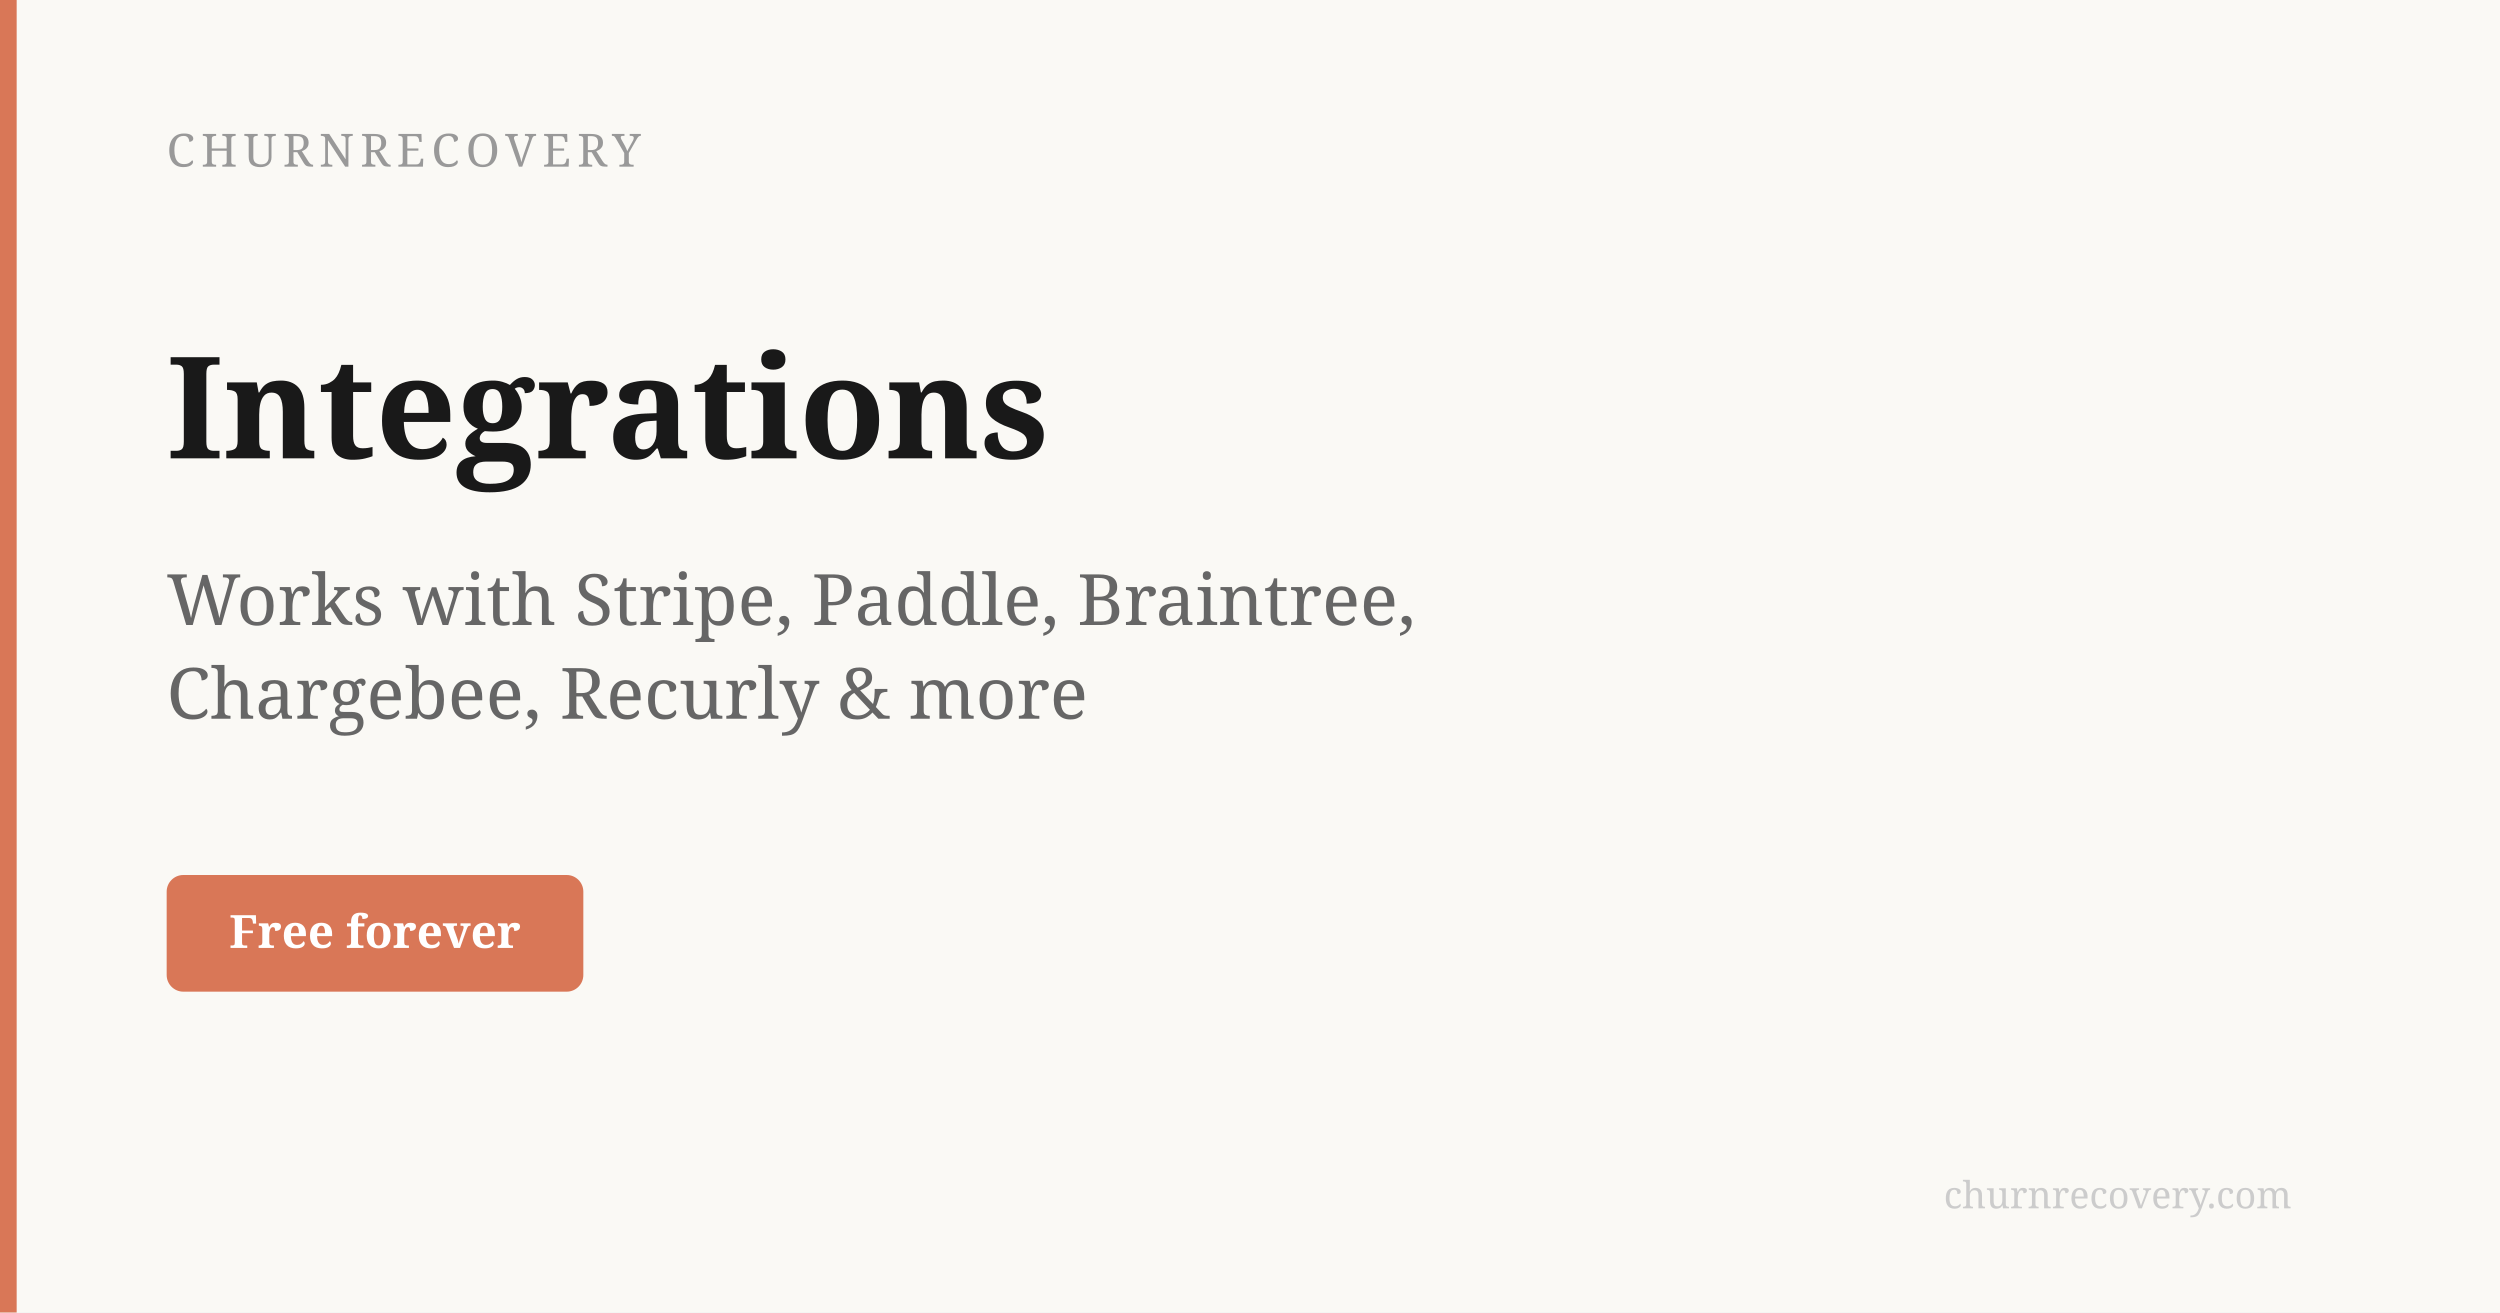
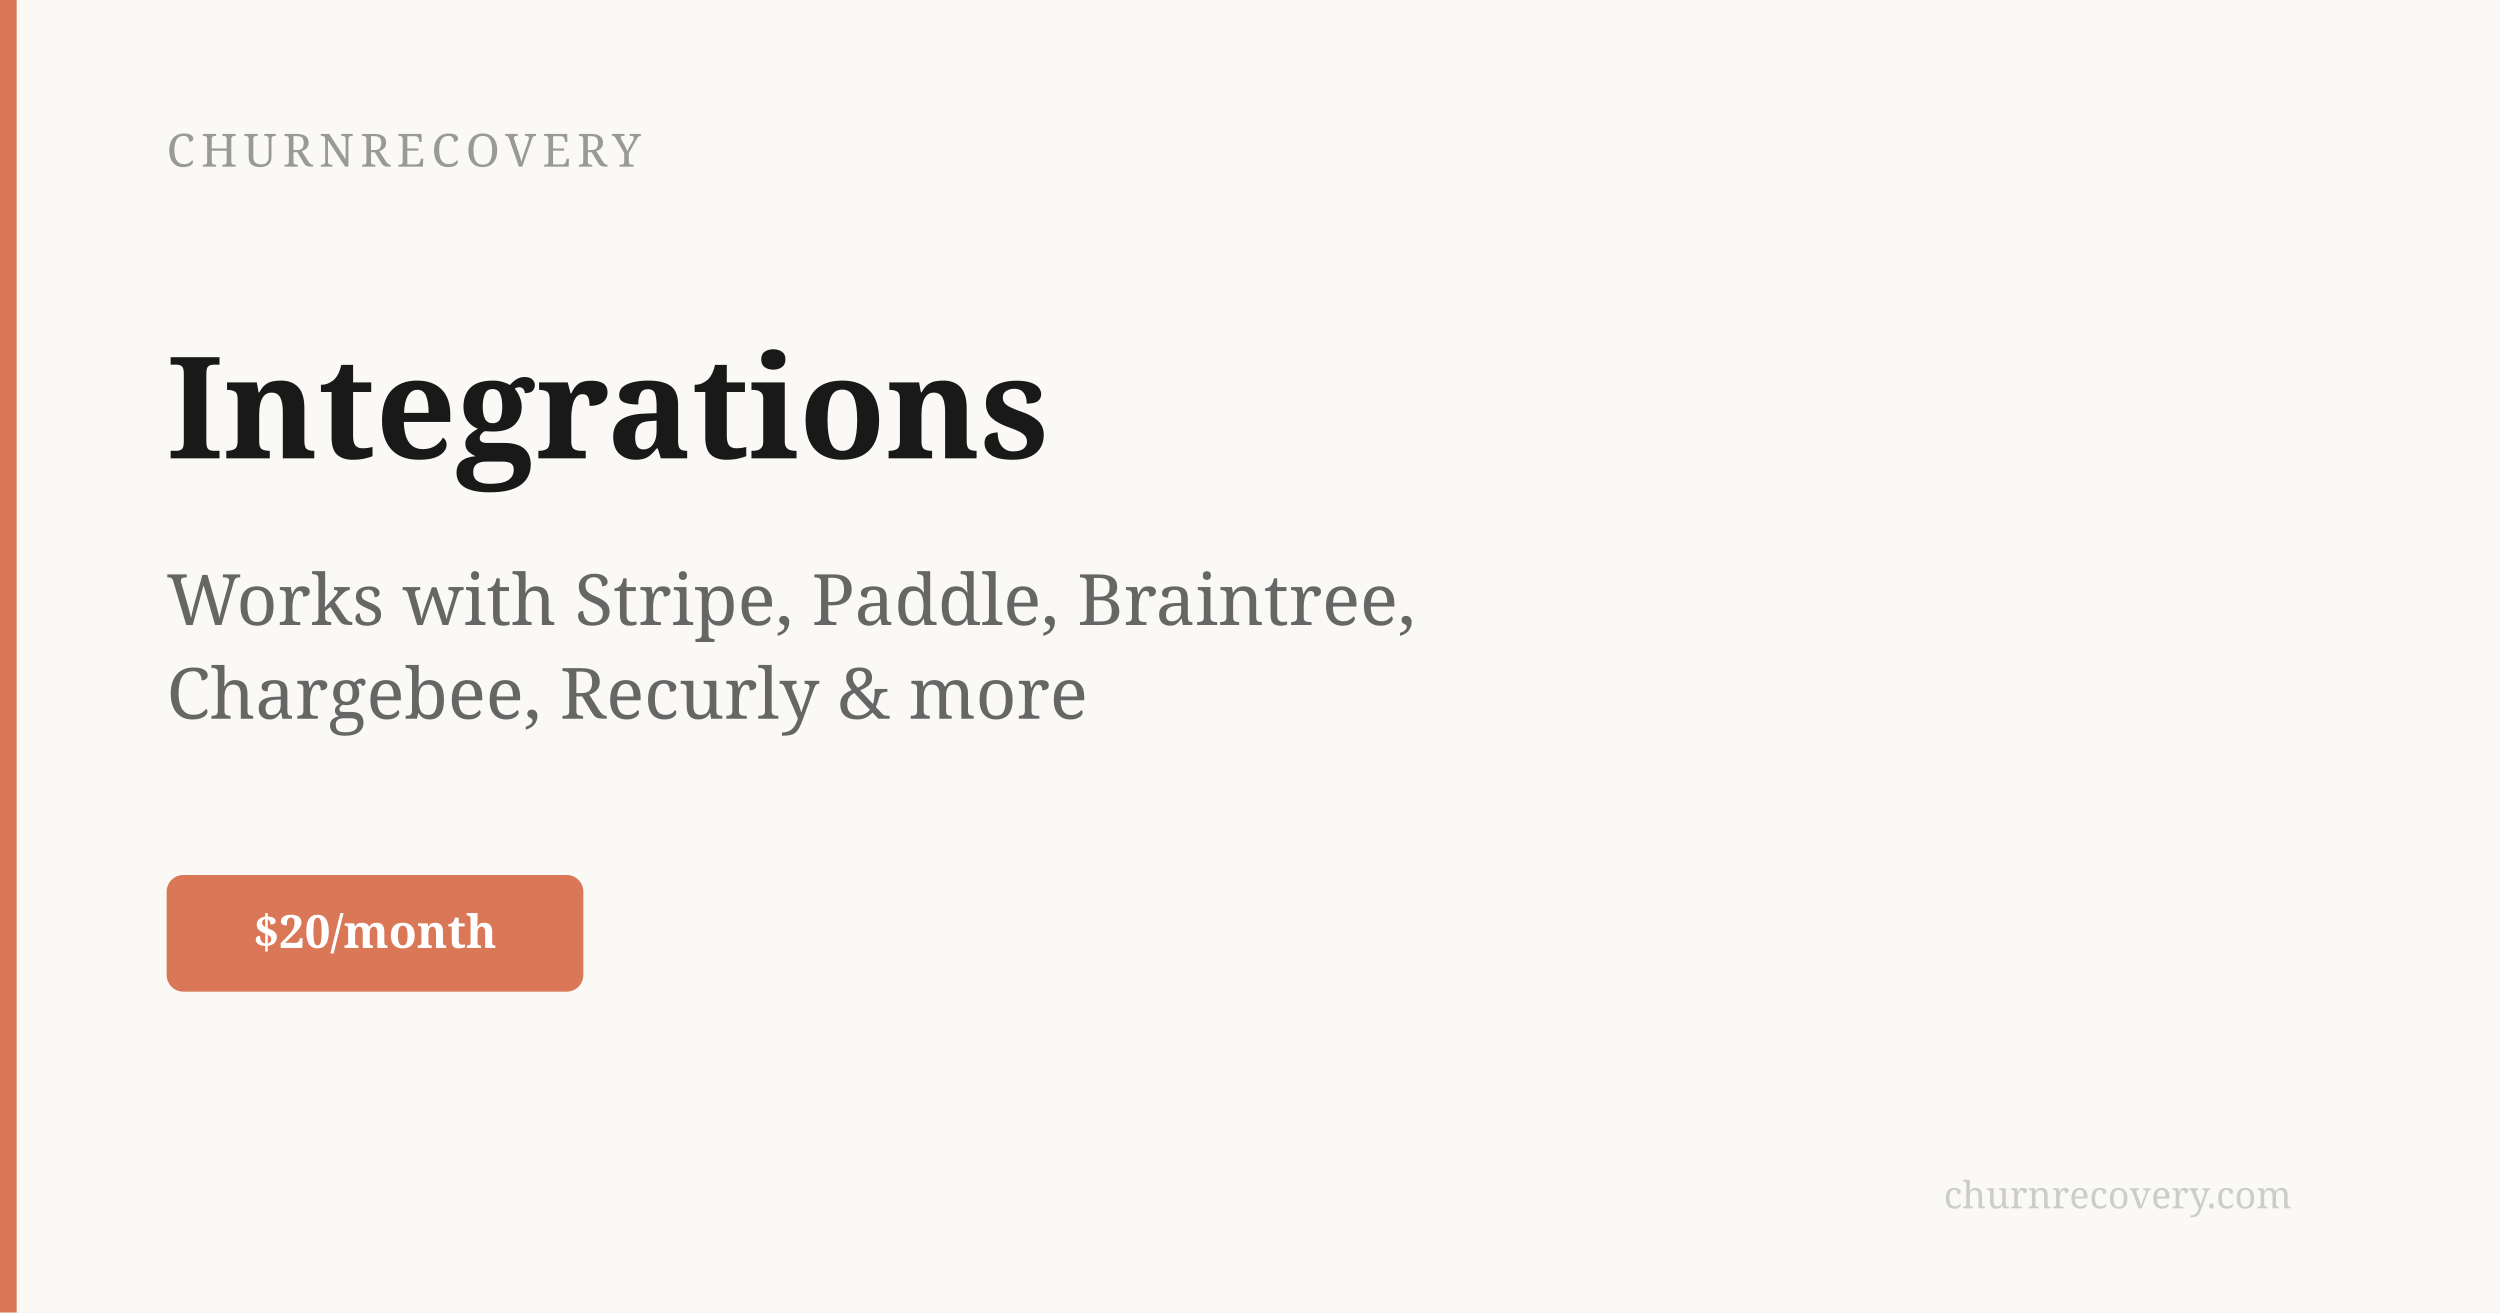
<svg xmlns="http://www.w3.org/2000/svg" width="1200" height="630" viewBox="0 0 1200 630">
  <rect width="1200" height="630" fill="#FAF9F5" />
  <rect x="0" y="0" width="8" height="630" fill="#D97757" />
  <text x="80" y="80" font-family="Georgia, serif" font-size="22" fill="#999999" letter-spacing="3">CHURNRECOVERY</text>
  <text x="80" y="220" font-family="Georgia, serif" font-size="68" font-weight="bold" fill="#191919">Integrations</text>
  <text x="80" y="300" font-family="Georgia, serif" font-size="34" fill="#666666">Works with Stripe, Paddle, Braintree,</text>
  <text x="80" y="345" font-family="Georgia, serif" font-size="34" fill="#666666">Chargebee, Recurly &amp; more</text>
  <rect x="80" y="420" width="200" height="56" rx="8" fill="#D97757" />
-   <text x="180" y="455" font-family="Georgia, serif" font-size="22" fill="white" text-anchor="middle" font-weight="bold">Free forever</text>
+   <text x="180" y="455" font-family="Georgia, serif" font-size="22" fill="white" text-anchor="middle" font-weight="bold">$20/month</text>
  <text x="1100" y="580" font-family="Georgia, serif" font-size="18" fill="#CCCCCC" text-anchor="end">churnrecovery.com</text>
</svg>
